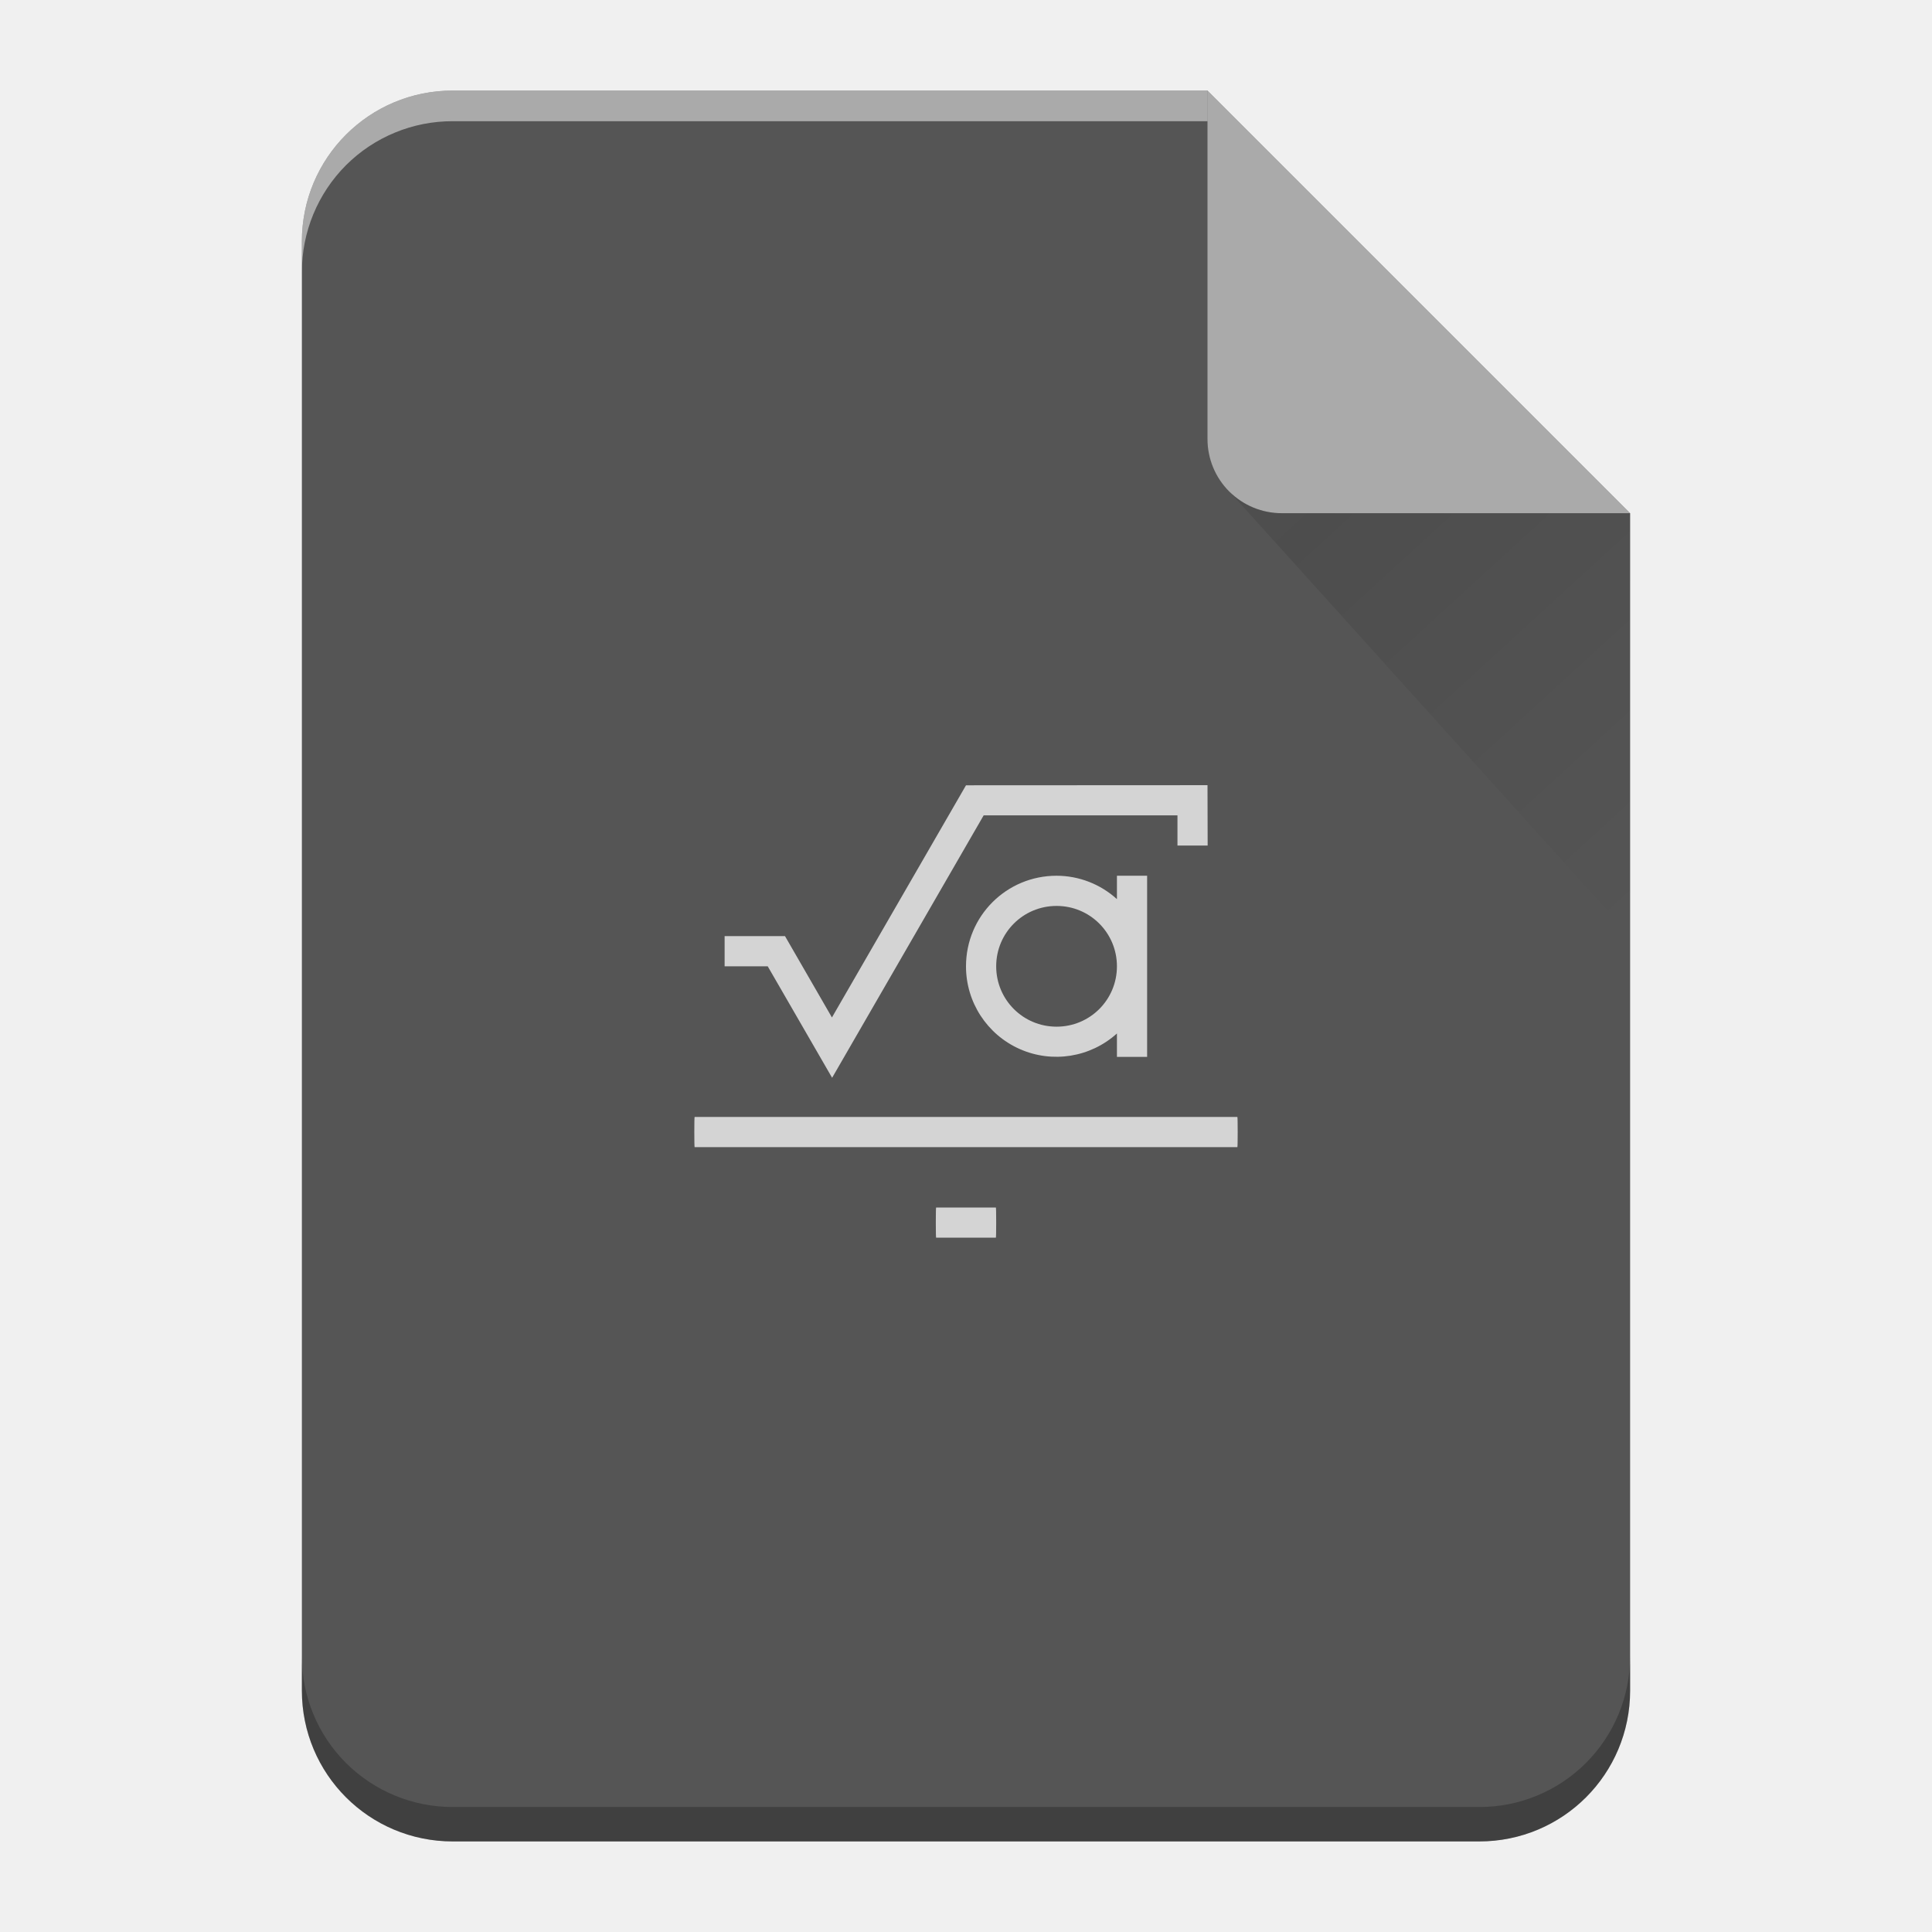
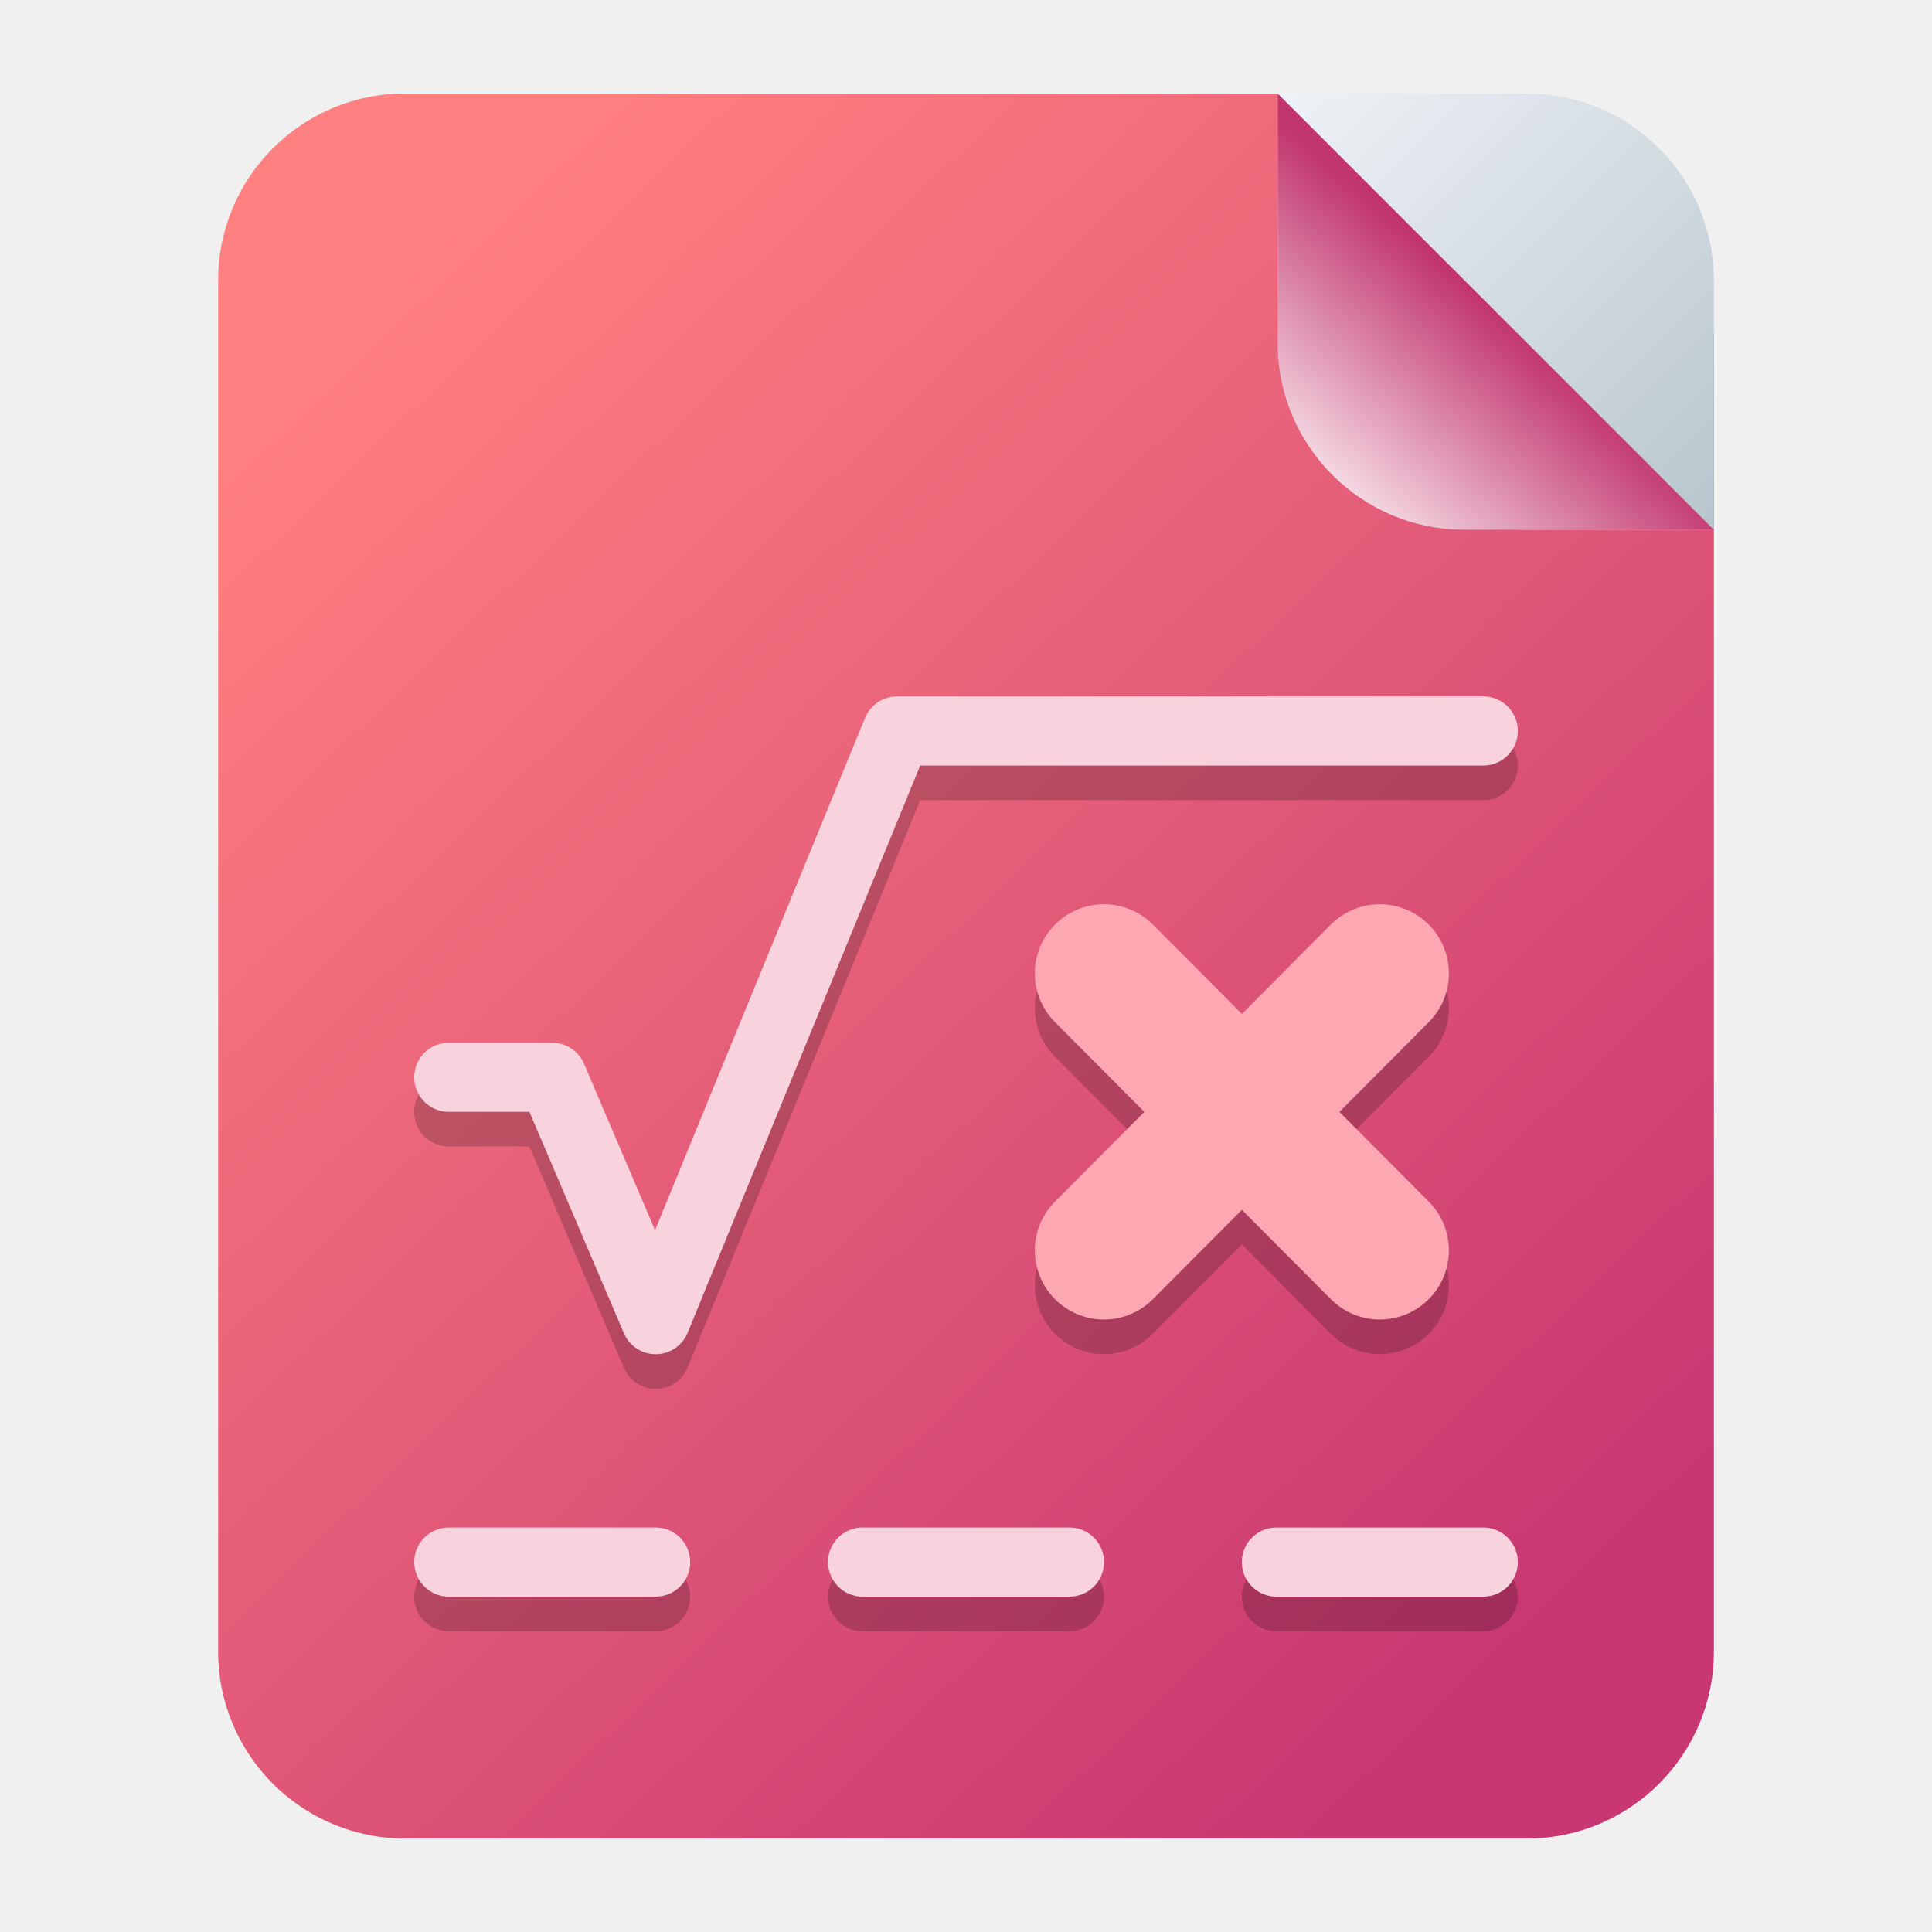
- <svg xmlns="http://www.w3.org/2000/svg" xmlns:xlink="http://www.w3.org/1999/xlink" width="64" height="64" version="1.1" id="svg29">
-   <defs id="defs13">
-     <linearGradient xlink:href="#a" id="b" gradientUnits="userSpaceOnUse" x1="0" y1="60.774" x2="0" y2="2.345" />
-     <linearGradient id="a" y1="392.36" y2="336.36" x2="0" gradientUnits="userSpaceOnUse" gradientTransform="translate(254 -254)">
-       <stop stop-color="#fff" stop-opacity="0" id="stop3" />
-       <stop offset="1" stop-color="#fff" stop-opacity=".2" id="stop5" />
+ <svg xmlns="http://www.w3.org/2000/svg" xmlns:xlink="http://www.w3.org/1999/xlink" width="62" height="62" version="1" id="svg7">
+   <defs id="defs7">
+     <linearGradient id="linearGradient7">
+       <stop style="stop-color:#ff8080;stop-opacity:1" offset="0" id="stop7" />
+       <stop style="stop-color:#c83771;stop-opacity:1;" offset="1" id="stop8" />
    </linearGradient>
-     <linearGradient id="c" y1="17.475" y2="31" x1="41.616" x2="54" gradientUnits="userSpaceOnUse">
-       <stop stop-color="#060606" id="stop8" />
-       <stop offset="1" stop-opacity="0" id="stop10" />
+     <linearGradient id="linearGradient1">
+       <stop style="stop-color:#f4d7e2;stop-opacity:1;" offset="0" id="stop5" />
+       <stop style="stop-color:#c1356d;stop-opacity:1;" offset="1" id="stop6" />
    </linearGradient>
+     <linearGradient id="c-3" gradientUnits="userSpaceOnUse" x1="24.072" x2="23.96" y1="0.751" y2="46.057">
+       <stop offset="0" stop-color="#fff" id="stop3" />
+       <stop offset="1" stop-color="#d9d9d9" id="stop4" />
+     </linearGradient>
+     <linearGradient id="b-6" gradientUnits="userSpaceOnUse" x1="29.203" x2="34.121" xlink:href="#a-7" y1="24.827" y2="29.225" />
+     <linearGradient id="a-7">
+       <stop offset="0" id="stop1" />
+       <stop offset="1" stop-opacity="0" id="stop2" />
+     </linearGradient>
+     <linearGradient id="d" gradientUnits="userSpaceOnUse" x1="15.949" x2="25.032" xlink:href="#a-7" y1="23.618" y2="33.699" />
+     <linearGradient id="e" gradientUnits="userSpaceOnUse" x1="21.991" x2="29.321" xlink:href="#a-7" y1="33.78" y2="41.932" />
+     <linearGradient id="paint154_linear_890_11" x1="778" y1="812.292" x2="788" y2="812.292" gradientUnits="userSpaceOnUse" gradientTransform="translate(-751,-696)">
+       <stop stop-color="#EFF2F6" id="stop1050" />
+       <stop offset="0.601" stop-color="#B7C6CD" id="stop1051" />
+     </linearGradient>
+     <linearGradient id="paint155_linear_890_11" x1="783" y1="813" x2="783" y2="817" gradientUnits="userSpaceOnUse" gradientTransform="translate(-751,-696)">
+       <stop stop-color="#EFF2F6" id="stop1052" />
+       <stop offset="0.734" stop-color="#B7C6CD" id="stop1053" />
+     </linearGradient>
+     <radialGradient id="paint156_radial_890_11" cx="0" cy="0" r="1" gradientUnits="userSpaceOnUse" gradientTransform="matrix(27.99999,27.99998,-27.99999,27.99998,32.30239,34)">
+       <stop offset="0.601" stop-color="#B7C6CD" id="stop1054" style="stop-color:#384850;stop-opacity:1;" />
+       <stop offset="0.877" stop-color="#EFF2F6" id="stop1055" />
+     </radialGradient>
+     <linearGradient id="paint157_linear_890_11" x1="796.845" y1="799.434" x2="768.901" y2="770.815" gradientUnits="userSpaceOnUse" gradientTransform="matrix(1.166667,0,0,1.166667,-881.1976,-881.8333)">
+       <stop offset="0" stop-color="#2E2E41" id="stop1056" style="stop-color:#424b58;stop-opacity:1;" />
+       <stop offset="0.711" stop-color="#566C80" id="stop1057" style="stop-color:#303c47;stop-opacity:1;" />
+     </linearGradient>
+     <linearGradient id="paint158_linear_890_11" x1="792" y1="794" x2="774" y2="776" gradientUnits="userSpaceOnUse" gradientTransform="translate(-751,-696)">
+       <stop offset="0.304" stop-color="#2E2E41" id="stop1058" />
+       <stop offset="1" stop-color="#566C80" id="stop1059" />
+     </linearGradient>
+     <linearGradient id="paint159_linear_890_11" x1="788" y1="790" x2="778" y2="780" gradientUnits="userSpaceOnUse" gradientTransform="translate(-751,-696)">
+       <stop offset="0.391" stop-color="#5200FF" id="stop1060" />
+       <stop offset="1" stop-color="#0085FF" id="stop1061" />
+     </linearGradient>
+     <linearGradient id="paint160_linear_890_11" x1="784" y1="798" x2="782" y2="796" gradientUnits="userSpaceOnUse" gradientTransform="translate(-751,-696)">
+       <stop stop-color="#FF7E07" id="stop1062" />
+       <stop offset="1" stop-color="#FFE607" id="stop1063" />
+     </linearGradient>
+     <linearGradient id="c-3-6" gradientUnits="userSpaceOnUse" x1="24.072" x2="23.96" y1="0.751" y2="46.057" gradientTransform="matrix(0.9147135,0,0,0.9006815,9.046877,9.383644)">
+       <stop offset="0" stop-color="#fff" id="stop3-2" />
+       <stop offset="1" stop-color="#d9d9d9" id="stop4-9" />
+     </linearGradient>
+     <linearGradient id="b-6-1" gradientUnits="userSpaceOnUse" x1="29.203" x2="34.121" xlink:href="#a-7" y1="24.827" y2="29.225" gradientTransform="matrix(1.110453,0,0,1.093419,4.349116,4.786143)" />
+     <linearGradient id="d-0" gradientUnits="userSpaceOnUse" x1="15.949" x2="25.032" xlink:href="#a-7" y1="23.618" y2="33.699" gradientTransform="matrix(1.110453,0,0,1.093419,4.349116,4.786143)" />
+     <linearGradient id="e-9" gradientUnits="userSpaceOnUse" x1="21.991" x2="29.321" xlink:href="#a-7" y1="33.78" y2="41.932" gradientTransform="matrix(1.110453,0,0,1.093419,4.349116,4.786143)" />
+     <linearGradient id="paint539_linear_890_11" x1="1007" y1="317" x2="951.659" y2="269.565" gradientUnits="userSpaceOnUse" gradientTransform="translate(-952,-258)">
+       <stop offset="0.224" stop-color="#5200FF" id="stop1821" style="stop-color:#c83771;stop-opacity:1" />
+       <stop offset="0.903" stop-color="#0085FF" id="stop1822" style="stop-color:#de8787;stop-opacity:1" />
+     </linearGradient>
+     <linearGradient id="paint540_linear_890_11" x1="974.5" y1="274" x2="974.5" y2="280" gradientUnits="userSpaceOnUse" gradientTransform="translate(-952,-258)">
+       <stop offset="0.189" stop-color="#EFF2F6" id="stop1823" />
+       <stop offset="0.85" stop-color="#B7C6CD" id="stop1824" />
+     </linearGradient>
+     <linearGradient id="paint541_linear_890_11" x1="983" y1="282" x2="983" y2="288" gradientUnits="userSpaceOnUse" gradientTransform="translate(-952,-258)">
+       <stop offset="0.189" stop-color="#EFF2F6" id="stop1825" />
+       <stop offset="0.85" stop-color="#B7C6CD" id="stop1826" />
+     </linearGradient>
+     <linearGradient id="paint542_linear_890_11" x1="983" y1="290" x2="983" y2="296" gradientUnits="userSpaceOnUse" gradientTransform="translate(-952,-258)">
+       <stop offset="0.189" stop-color="#EFF2F6" id="stop1827" />
+       <stop offset="0.85" stop-color="#B7C6CD" id="stop1828" />
+     </linearGradient>
+     <linearGradient id="paint543_linear_890_11" x1="978.5" y1="298" x2="978.5" y2="304" gradientUnits="userSpaceOnUse" gradientTransform="translate(-952,-258)">
+       <stop offset="0.189" stop-color="#EFF2F6" id="stop1829" />
+       <stop offset="0.85" stop-color="#B7C6CD" id="stop1830" />
+     </linearGradient>
+     <linearGradient id="paint544_linear_890_11" x1="993" y1="261" x2="1007" y2="275" gradientUnits="userSpaceOnUse" gradientTransform="translate(-952,-258)">
+       <stop stop-color="#EFF2F6" id="stop1831" />
+       <stop offset="1" stop-color="#B7C6CD" id="stop1832" />
+     </linearGradient>
+     <linearGradient id="paint545_linear_890_11" x1="1000.58" y1="267.417" x2="994.75" y2="273.25" gradientUnits="userSpaceOnUse" gradientTransform="translate(-952,-258)">
+       <stop stop-color="#5200FF" id="stop1833" style="stop-color:#c83771;stop-opacity:1" />
+       <stop offset="1" stop-color="#0085FF" id="stop1834" style="stop-color:#e9afc6;stop-opacity:1" />
+     </linearGradient>
+     <linearGradient xlink:href="#linearGradient1" id="linearGradient6" x1="43.085" y1="15.547" x2="48" y2="10" gradientUnits="userSpaceOnUse" />
+     <linearGradient xlink:href="#linearGradient7" id="linearGradient8" x1="13.362" y1="8.193" x2="52.599" y2="49.126" gradientUnits="userSpaceOnUse" />
  </defs>
-   <path d="M 40,3 H 15 c -2.77,0 -5,2.23 -5,5 v 48 c 0,2.77 2.23,5 5,5 h 34 c 2.77,0 5,-2.23 5,-5 V 17 Z" id="path15" style="fill:#555555" />
-   <path d="m 40,26.01 -8,0.004 -4.441,7.691 -1.555,-2.695 h -2 v 1 h 1.428 l 2.133,3.693 5.02,-8.693 h 6.42 v 1 h 1 z m -5,3 c -1.662,0 -3,1.338 -3,3 a 2.993,2.993 0 0 0 5,2.225 v 0.775 h 1 v -6 h -1 v 0.775 A 2.98,2.98 0 0 0 35,29.01 m 0,1 c 1.108,0 2,0.892 2,2 0,1.108 -0.892,2 -2,2 -1.108,0 -2,-0.892 -2,-2 0,-1.108 0.892,-2 2,-2 M 23.01,37 C 23.004,37 23,37.223 23,37.5 23,37.777 23.004,38 23.01,38 H 40.99 C 40.996,38 41,37.777 41,37.5 41,37.223 40.996,37 40.99,37 Z m 8,3 C 31.004,40 31,40.223 31,40.5 c 0,0.277 0.004,0.5 0.01,0.5 h 1.98 C 32.996,41 33,40.777 33,40.5 33,40.223 32.996,40 32.99,40 Z" id="path17" style="color:#000000;opacity:0.75;fill:#ffffff" />
-   <path d="M 40,3 H 15 c -2.77,0 -5,2.23 -5,5 v 48 c 0,2.77 2.23,5 5,5 h 34 c 2.77,0 5,-2.23 5,-5 V 17 Z" id="path19" style="fill:url(#b)" />
-   <path d="M 40,3 H 15 C 12.23,3 10,5.23 10,8 V 9.014 A 5.005,5.005 0 0 1 11.46,5.474 4.989,4.989 0 0 1 15,4.015 H 40 V 4 Z" id="path21" style="opacity:0.5;fill:#ffffff" />
-   <path d="M 54,54.86 A 5.004,5.004 0 0 1 52.54,58.398 4.989,4.989 0 0 1 49,59.86 H 15 A 5.005,5.005 0 0 1 11.46,58.4 4.989,4.989 0 0 1 10,54.86 V 56 c 0,2.77 2.23,5 5,5 h 34 c 2.77,0 5,-2.23 5,-5 z" id="path23" style="opacity:0.25;fill-opacity:0.992" />
-   <path d="M 40,3 V 14.535 A 2.456,2.456 0 0 0 42.465,17 H 54 Z" id="path25" style="opacity:0.5;fill:#ffffff;fill-rule:evenodd" />
-   <path d="M 40.73,16.283 54,31 V 17 H 42.465 c -0.68,0 -1.29,-0.276 -1.735,-0.717 z" id="path27" style="opacity:0.1;fill:url(#c);fill-rule:evenodd" />
+   <path d="M 7,9 C 7,5.686 9.686,3 13,3 h 34 c 4.42,0 8,3.582 8,8 v 42 c 0,3.314 -2.69,6 -6,6 H 13 C 9.686,59 7,56.314 7,53 Z" id="path526" style="fill:url(#linearGradient8)" />
+   <path d="m 41,3 h 8 c 3.31,0 6,2.686 6,6 v 8 h -6 c -4.418,0 -8,-3.582 -8,-8 z" id="path531" style="fill:url(#paint544_linear_890_11)" />
+   <path d="M 41,11 V 3 l 14,14 h -8 c -3.314,0 -6,-2.686 -6,-6 z" id="path532" style="fill:url(#linearGradient6)" />
+   <g id="g1" transform="matrix(0.8333333,0,0,0.8333333,-2.541669,-25.98502)">
+     <path style="opacity:0.2;fill:none;stroke:#000000;stroke-width:2.661;stroke-linecap:round;stroke-linejoin:round" d="m 52.202,92.669 h 7.968 m -23.903,0 h 7.968 m -23.903,0 H 28.298 M 20.331,74 h 3.984 l 3.984,9.335 9.296,-22.67 h 22.575" id="path6" />
+     <path style="fill:none;stroke:#f8d3de;stroke-width:2.661;stroke-linecap:round;stroke-linejoin:round" d="m 52.202,91.336 h 7.968 m -23.903,0 h 7.968 m -23.903,0 H 28.298 M 20.331,72.666 h 3.984 l 3.984,9.335 9.296,-22.67 h 22.575" id="path7" />
+     <path style="opacity:0.2;fill:none;stroke:#000000;stroke-width:5.323;stroke-linecap:round;stroke-linejoin:round" d="M 56.185,69.999 45.562,80.667 m 0,-10.668 10.624,10.668" id="path8" />
+     <path style="fill:none;stroke:#fca7b2;stroke-width:5.323;stroke-linecap:round;stroke-linejoin:round" d="M 56.185,68.666 45.562,79.334 m 0,-10.668 10.624,10.668" id="path9" />
+   </g>
</svg>
